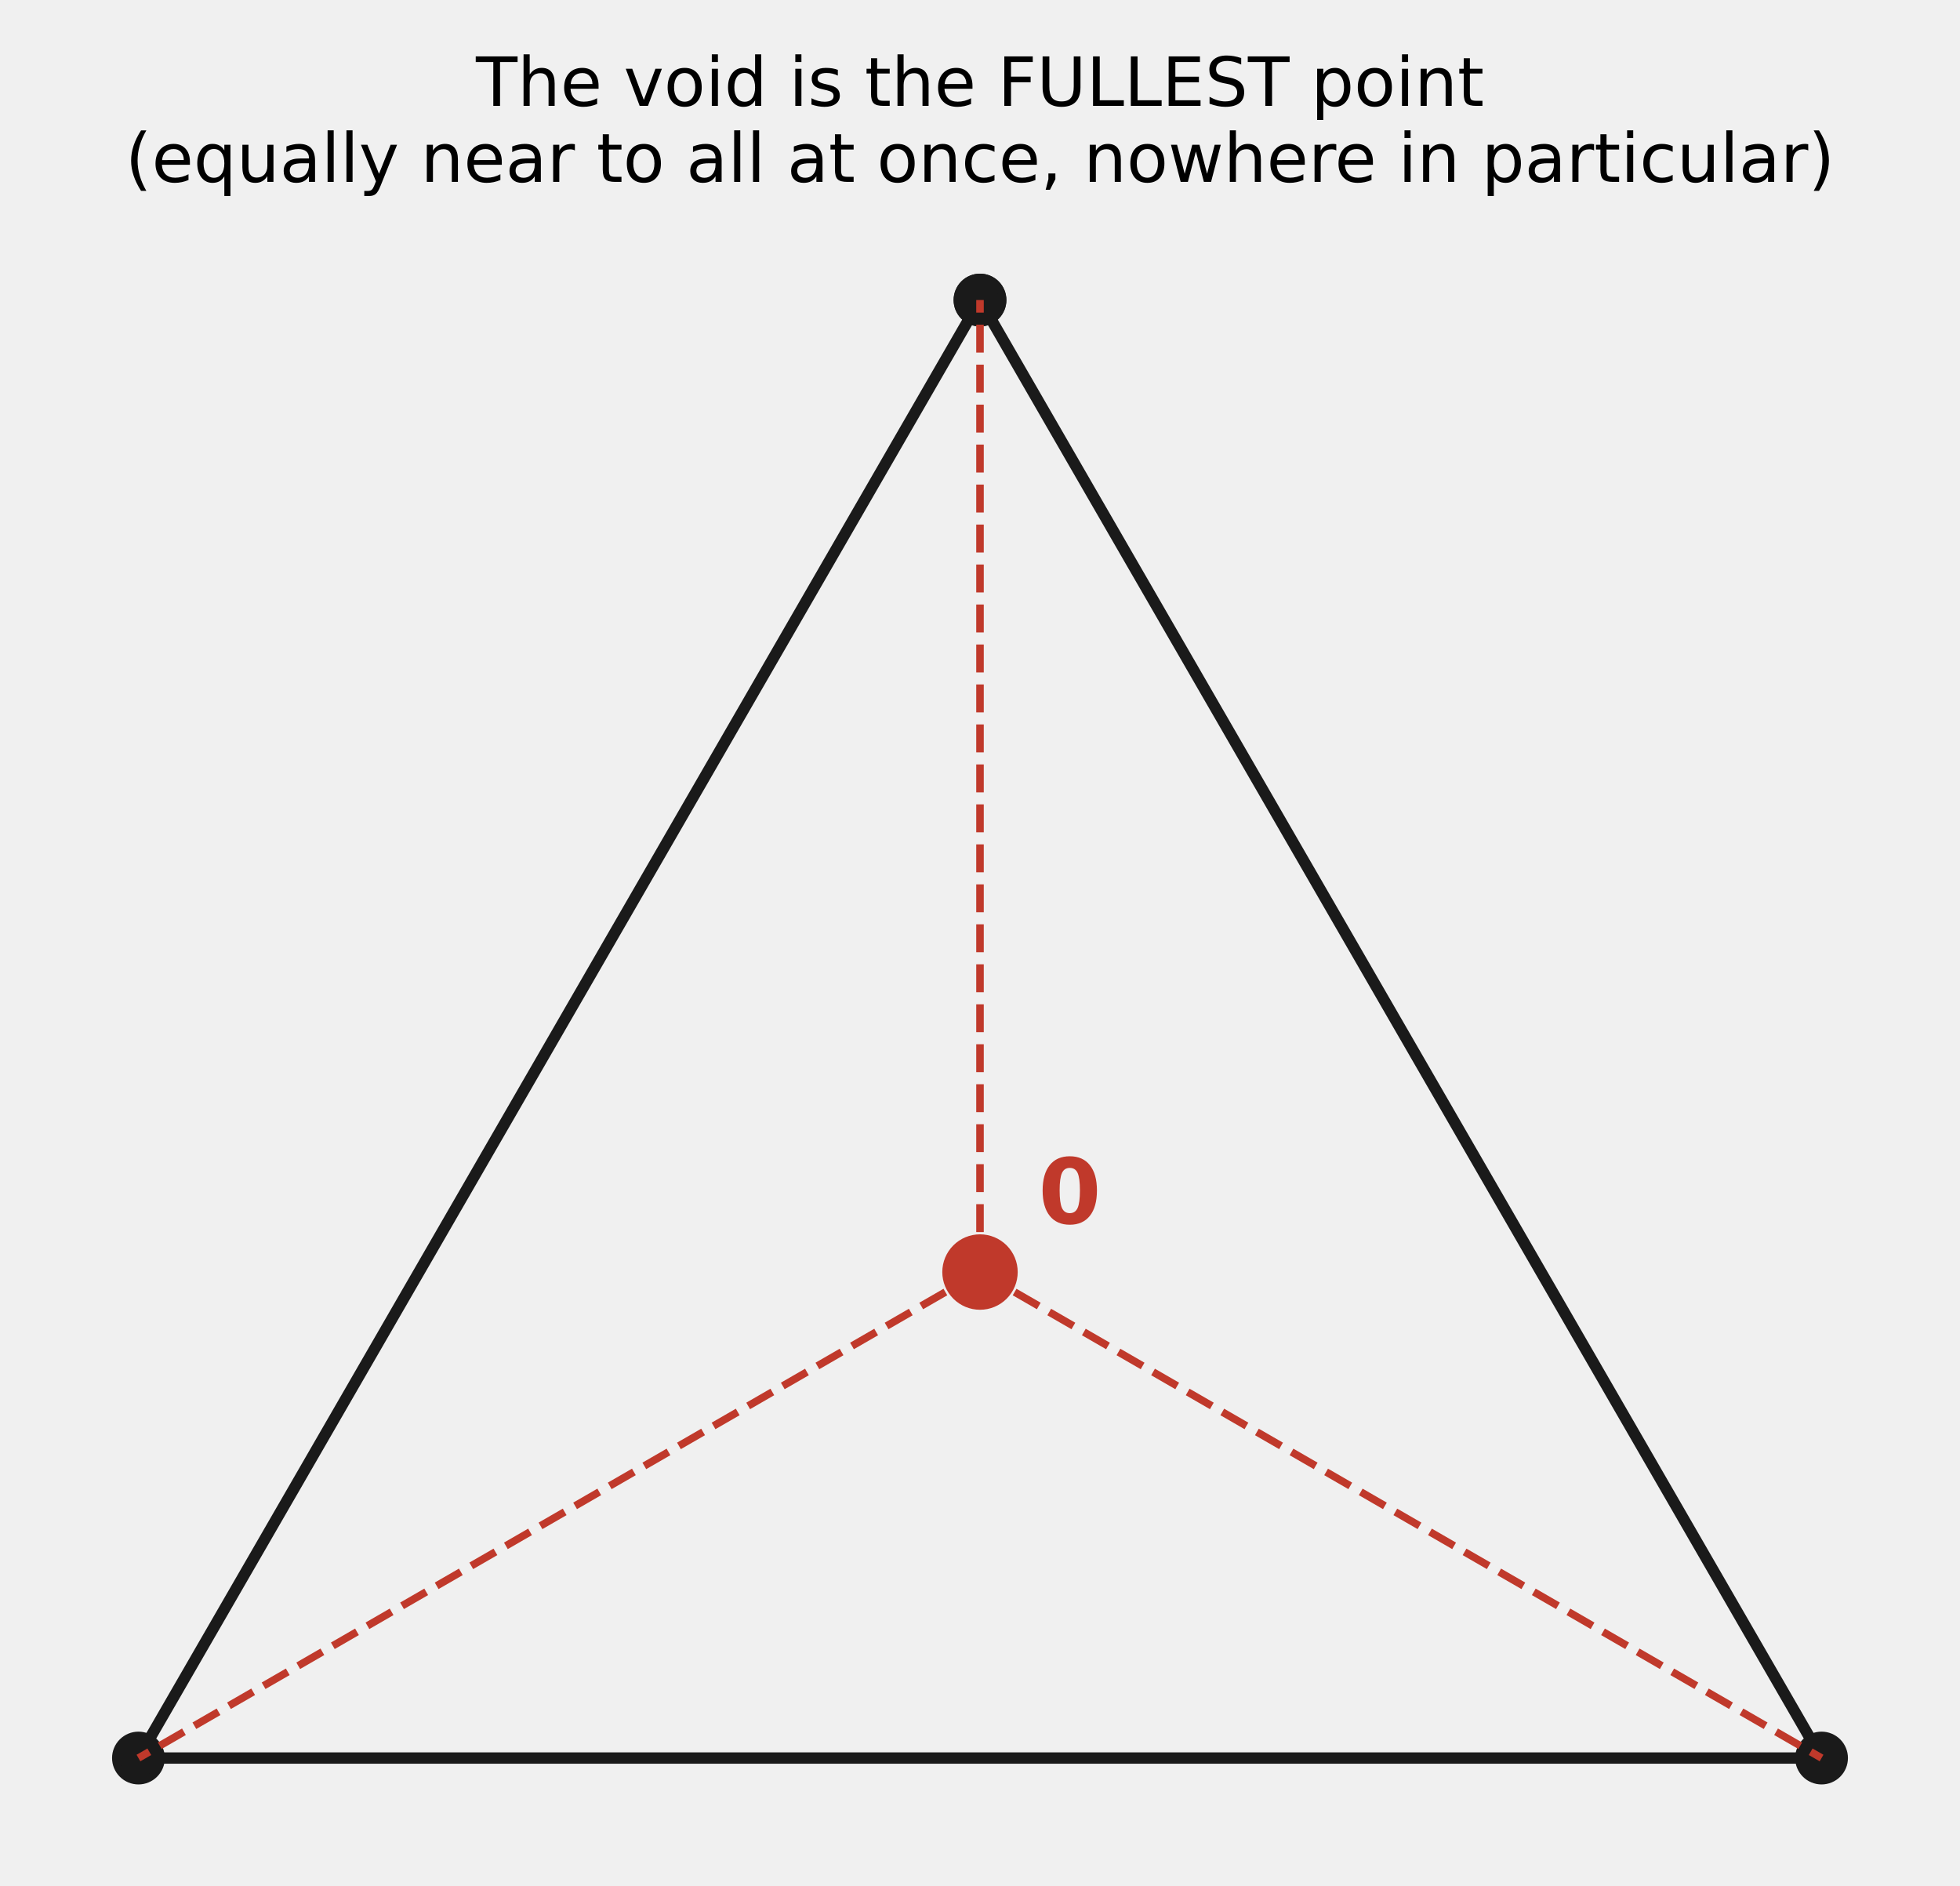
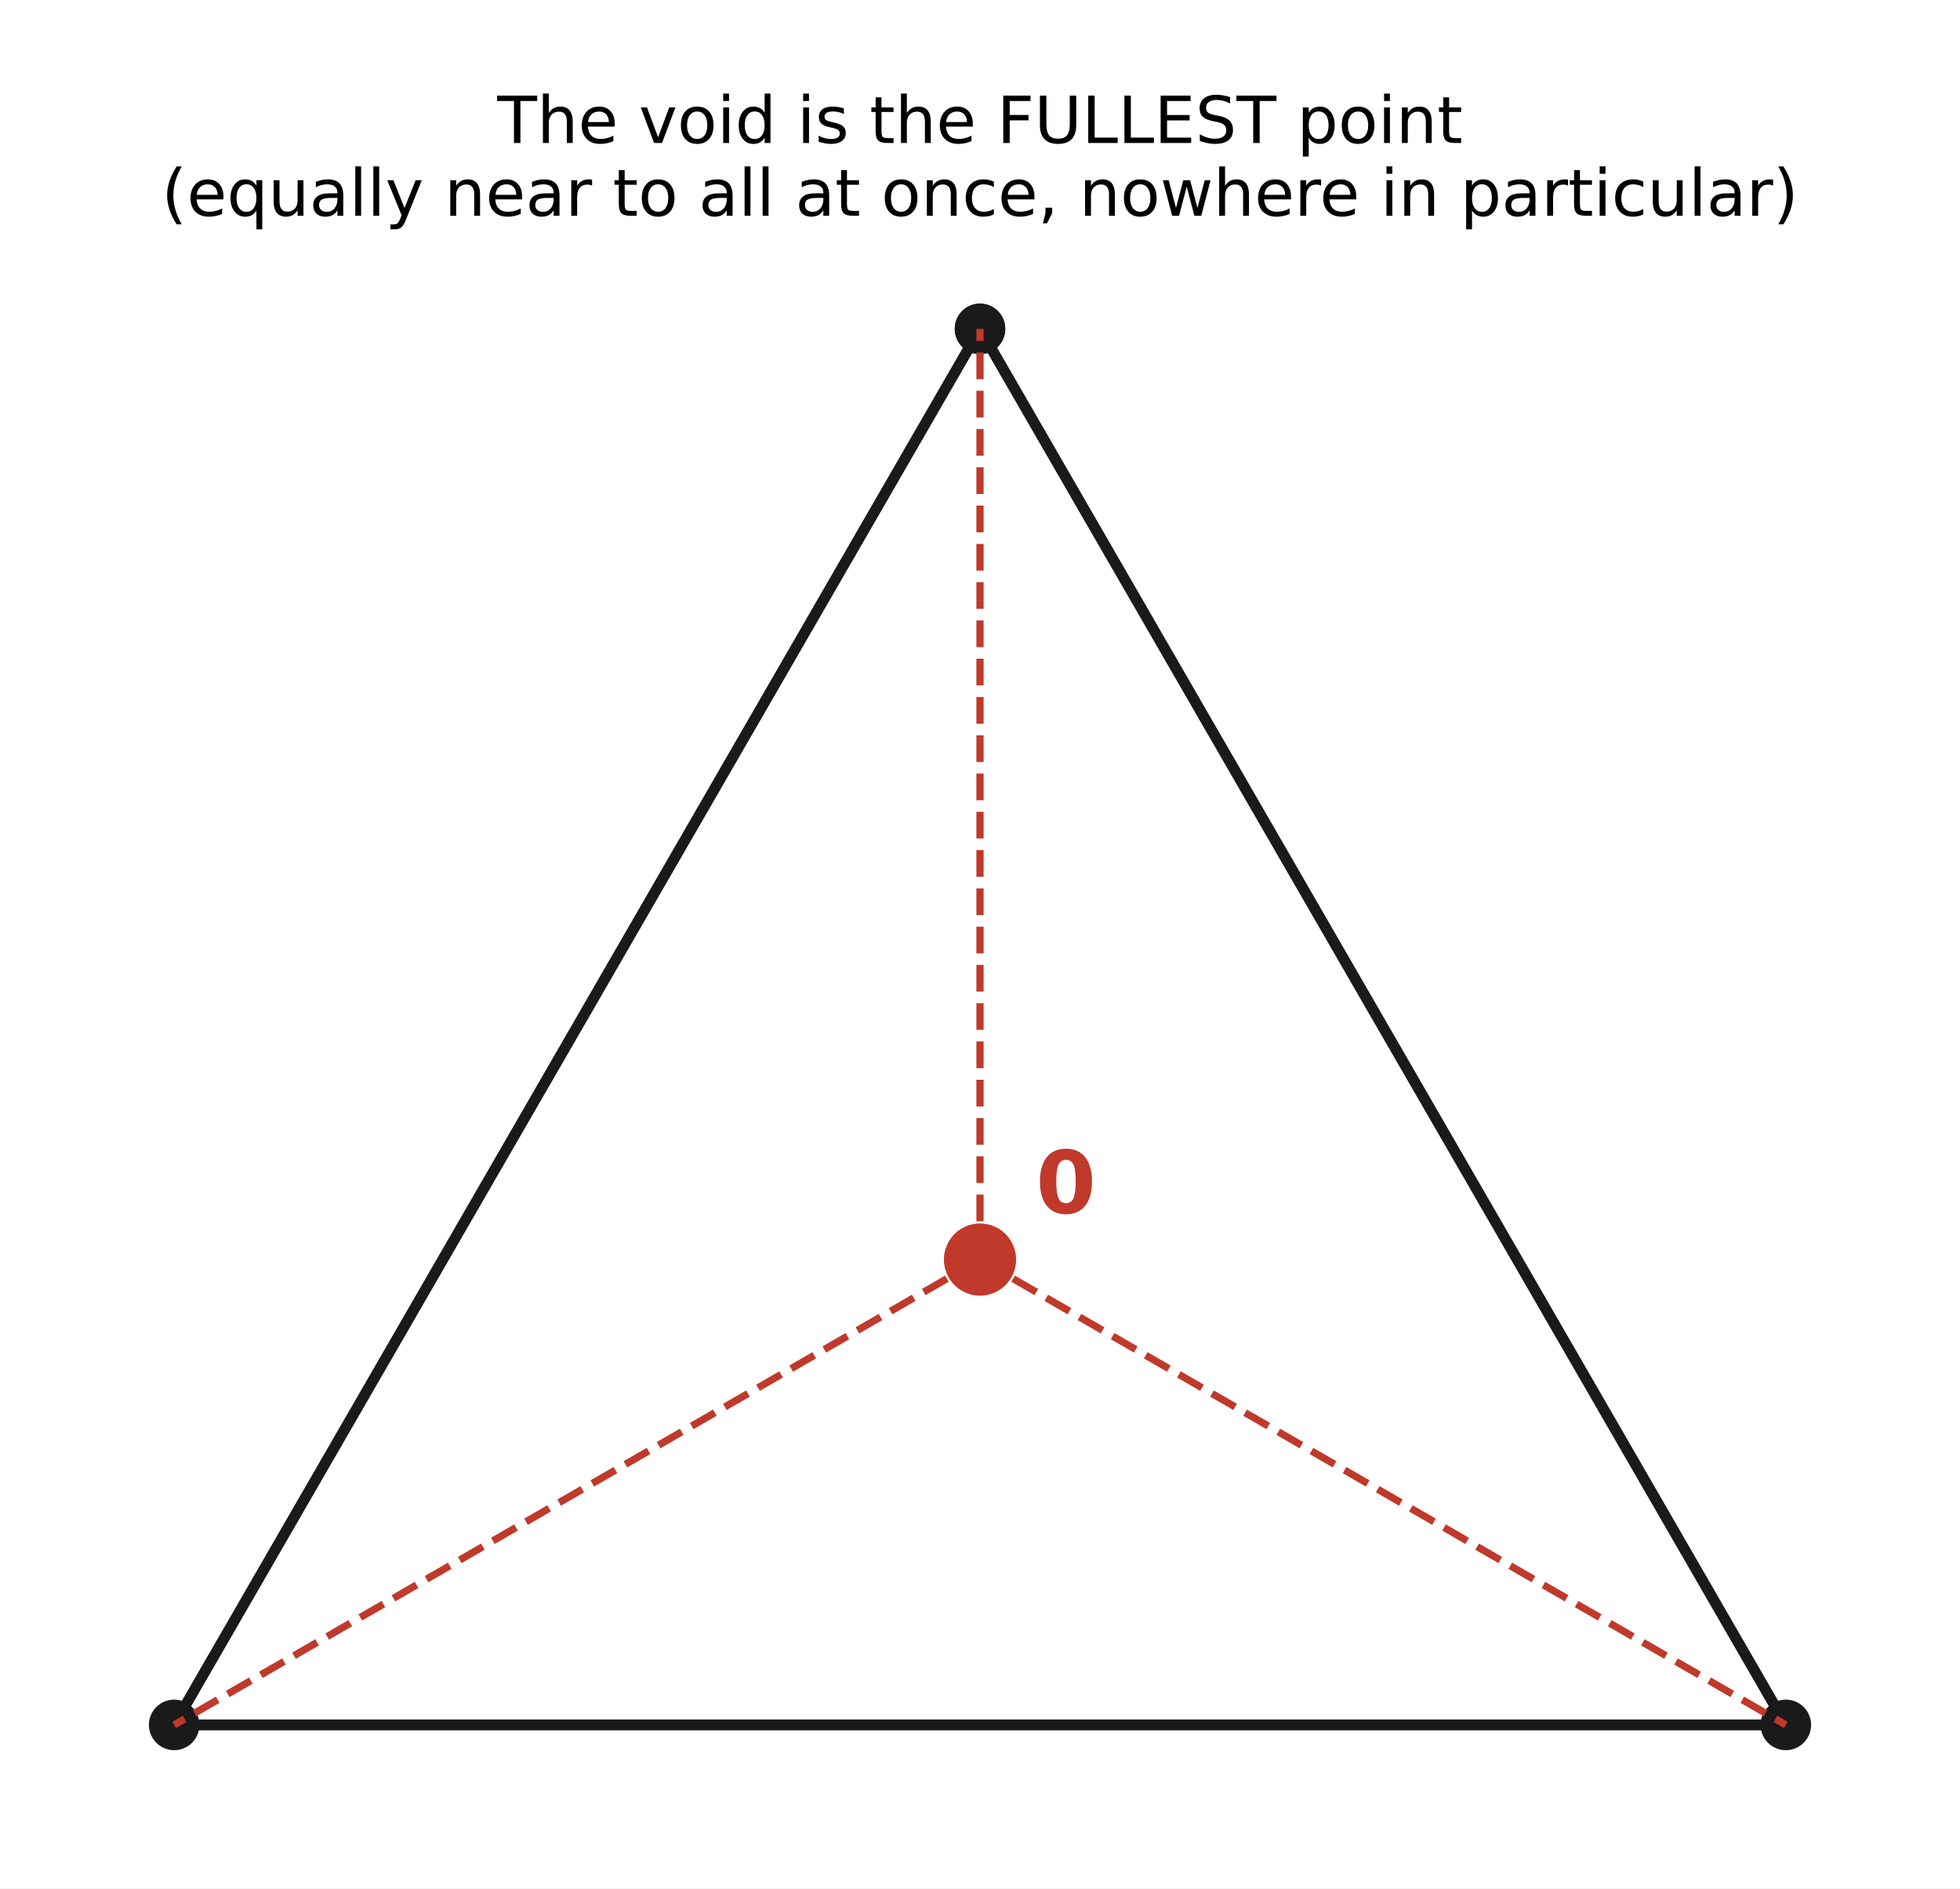
- <svg xmlns="http://www.w3.org/2000/svg" xmlns:xlink="http://www.w3.org/1999/xlink" width="259.92pt" height="249.943pt" viewBox="0 0 259.92 249.943" version="1.1">
+ <svg xmlns="http://www.w3.org/2000/svg" xmlns:xlink="http://www.w3.org/1999/xlink" width="271.44pt" height="261.463pt" viewBox="0 0 271.44 261.463" version="1.1">
  <defs>
    <style type="text/css">*{stroke-linejoin: round; stroke-linecap: butt}</style>
  </defs>
  <g id="figure_1">
    <g id="patch_1">
-       <path d="M -0 249.943  L 259.92 249.943  L 259.92 0  L -0 0  L -0 249.943  z " style="fill: none" />
+       <path d="M 0 261.463  L 271.44 261.463  L 271.44 0  L 0 0  z " style="fill: #ffffff" />
    </g>
    <g id="axes_1">
      <g id="line2d_1">
-         <path d="M 129.96 39.781  L 18.36 233.078  L 241.56 233.078  L 129.96 39.781  " clip-path="url(#p2d54cb0320)" style="fill: none; stroke: #1a1a1a; stroke-width: 1.5; stroke-linecap: square" />
+         <path d="M 135.72 45.541  L 24.12 238.838  L 247.32 238.838  L 135.72 45.541  " clip-path="url(#p2474e645f0)" style="fill: none; stroke: #1a1a1a; stroke-width: 1.5; stroke-linecap: square" />
        <defs>
-           <path id="m1feff6693c" d="M 0 3  C 0.796 3 1.559 2.684 2.121 2.121  C 2.684 1.559 3 0.796 3 0  C 3 -0.796 2.684 -1.559 2.121 -2.121  C 1.559 -2.684 0.796 -3 0 -3  C -0.796 -3 -1.559 -2.684 -2.121 -2.121  C -2.684 -1.559 -3 -0.796 -3 0  C -3 0.796 -2.684 1.559 -2.121 2.121  C -1.559 2.684 -0.796 3 0 3  z " style="stroke: #1a1a1a" />
+           <path id="m58854d7e94" d="M 0 3  C 0.796 3 1.559 2.684 2.121 2.121  C 2.684 1.559 3 0.796 3 0  C 3 -0.796 2.684 -1.559 2.121 -2.121  C 1.559 -2.684 0.796 -3 0 -3  C -0.796 -3 -1.559 -2.684 -2.121 -2.121  C -2.684 -1.559 -3 -0.796 -3 0  C -3 0.796 -2.684 1.559 -2.121 2.121  C -1.559 2.684 -0.796 3 0 3  z " style="stroke: #1a1a1a" />
        </defs>
-         <g clip-path="url(#p2d54cb0320)">
-           <use xlink:href="#m1feff6693c" x="129.96" y="39.781" style="fill: #1a1a1a; stroke: #1a1a1a" />
-           <use xlink:href="#m1feff6693c" x="18.36" y="233.078" style="fill: #1a1a1a; stroke: #1a1a1a" />
-           <use xlink:href="#m1feff6693c" x="241.56" y="233.078" style="fill: #1a1a1a; stroke: #1a1a1a" />
-           <use xlink:href="#m1feff6693c" x="129.96" y="39.781" style="fill: #1a1a1a; stroke: #1a1a1a" />
+         <g clip-path="url(#p2474e645f0)">
+           <use xlink:href="#m58854d7e94" x="135.72" y="45.541" style="fill: #1a1a1a; stroke: #1a1a1a" />
+           <use xlink:href="#m58854d7e94" x="24.12" y="238.838" style="fill: #1a1a1a; stroke: #1a1a1a" />
+           <use xlink:href="#m58854d7e94" x="247.32" y="238.838" style="fill: #1a1a1a; stroke: #1a1a1a" />
+           <use xlink:href="#m58854d7e94" x="135.72" y="45.541" style="fill: #1a1a1a; stroke: #1a1a1a" />
        </g>
      </g>
      <g id="line2d_2">
-         <path d="M 129.96 168.646  L 129.96 39.781  " clip-path="url(#p2d54cb0320)" style="fill: none; stroke-dasharray: 3.7,1.6; stroke-dashoffset: 0; stroke: #c0392b" />
+         <path d="M 135.72 174.406  L 135.72 45.541  " clip-path="url(#p2474e645f0)" style="fill: none; stroke-dasharray: 3.7,1.6; stroke-dashoffset: 0; stroke: #c0392b" />
      </g>
      <g id="line2d_3">
-         <path d="M 129.96 168.646  L 18.36 233.078  " clip-path="url(#p2d54cb0320)" style="fill: none; stroke-dasharray: 3.7,1.6; stroke-dashoffset: 0; stroke: #c0392b" />
+         <path d="M 135.72 174.406  L 24.12 238.838  " clip-path="url(#p2474e645f0)" style="fill: none; stroke-dasharray: 3.7,1.6; stroke-dashoffset: 0; stroke: #c0392b" />
      </g>
      <g id="line2d_4">
-         <path d="M 129.96 168.646  L 241.56 233.078  " clip-path="url(#p2d54cb0320)" style="fill: none; stroke-dasharray: 3.7,1.6; stroke-dashoffset: 0; stroke: #c0392b" />
+         <path d="M 135.72 174.406  L 247.32 238.838  " clip-path="url(#p2474e645f0)" style="fill: none; stroke-dasharray: 3.7,1.6; stroke-dashoffset: 0; stroke: #c0392b" />
      </g>
      <g id="line2d_5">
        <defs>
-           <path id="m1476803489" d="M 0 4.5  C 1.193 4.5 2.338 4.026 3.182 3.182  C 4.026 2.338 4.5 1.193 4.5 0  C 4.5 -1.193 4.026 -2.338 3.182 -3.182  C 2.338 -4.026 1.193 -4.5 0 -4.5  C -1.193 -4.5 -2.338 -4.026 -3.182 -3.182  C -4.026 -2.338 -4.5 -1.193 -4.5 0  C -4.5 1.193 -4.026 2.338 -3.182 3.182  C -2.338 4.026 -1.193 4.5 0 4.5  z " style="stroke: #c0392b" />
+           <path id="mf4deea76c5" d="M 0 4.5  C 1.193 4.5 2.338 4.026 3.182 3.182  C 4.026 2.338 4.5 1.193 4.5 0  C 4.5 -1.193 4.026 -2.338 3.182 -3.182  C 2.338 -4.026 1.193 -4.5 0 -4.5  C -1.193 -4.5 -2.338 -4.026 -3.182 -3.182  C -4.026 -2.338 -4.5 -1.193 -4.5 0  C -4.5 1.193 -4.026 2.338 -3.182 3.182  C -2.338 4.026 -1.193 4.5 0 4.5  z " style="stroke: #c0392b" />
        </defs>
-         <g clip-path="url(#p2d54cb0320)">
-           <use xlink:href="#m1476803489" x="129.96" y="168.646" style="fill: #c0392b; stroke: #c0392b" />
+         <g clip-path="url(#p2474e645f0)">
+           <use xlink:href="#mf4deea76c5" x="135.72" y="174.406" style="fill: #c0392b; stroke: #c0392b" />
        </g>
      </g>
      <g id="text_1">
-         <g style="fill: #c0392b" transform="translate(137.6919 162.2028) scale(0.12 -0.12)">
+         <g style="fill: #c0392b" transform="translate(143.4519 167.9628) scale(0.12 -0.12)">
          <defs>
            <path id="DejaVuSans-Bold-30" d="M 2944 2338  Q 2944 3213 2780 3570  Q 2616 3928 2228 3928  Q 1841 3928 1675 3570  Q 1509 3213 1509 2338  Q 1509 1453 1675 1090  Q 1841 728 2228 728  Q 2613 728 2778 1090  Q 2944 1453 2944 2338  z M 4147 2328  Q 4147 1169 3647 539  Q 3147 -91 2228 -91  Q 1306 -91 806 539  Q 306 1169 306 2328  Q 306 3491 806 4120  Q 1306 4750 2228 4750  Q 3147 4750 3647 4120  Q 4147 3491 4147 2328  z " transform="scale(0.015625)" />
          </defs>
          <use xlink:href="#DejaVuSans-Bold-30" />
        </g>
      </g>
      <g id="text_2">
-         <g transform="translate(63.11531 14.03859) scale(0.09 -0.09)">
+         <g transform="translate(68.87531 19.79859) scale(0.09 -0.09)">
          <defs>
            <path id="DejaVuSans-54" d="M -19 4666  L 3928 4666  L 3928 4134  L 2272 4134  L 2272 0  L 1638 0  L 1638 4134  L -19 4134  L -19 4666  z " transform="scale(0.015625)" />
            <path id="DejaVuSans-68" d="M 3513 2113  L 3513 0  L 2938 0  L 2938 2094  Q 2938 2591 2744 2837  Q 2550 3084 2163 3084  Q 1697 3084 1428 2787  Q 1159 2491 1159 1978  L 1159 0  L 581 0  L 581 4863  L 1159 4863  L 1159 2956  Q 1366 3272 1645 3428  Q 1925 3584 2291 3584  Q 2894 3584 3203 3211  Q 3513 2838 3513 2113  z " transform="scale(0.015625)" />
            <path id="DejaVuSans-65" d="M 3597 1894  L 3597 1613  L 953 1613  Q 991 1019 1311 708  Q 1631 397 2203 397  Q 2534 397 2845 478  Q 3156 559 3463 722  L 3463 178  Q 3153 47 2828 -22  Q 2503 -91 2169 -91  Q 1331 -91 842 396  Q 353 884 353 1716  Q 353 2575 817 3079  Q 1281 3584 2069 3584  Q 2775 3584 3186 3129  Q 3597 2675 3597 1894  z M 3022 2063  Q 3016 2534 2758 2815  Q 2500 3097 2075 3097  Q 1594 3097 1305 2825  Q 1016 2553 972 2059  L 3022 2063  z " transform="scale(0.015625)" />
            <path id="DejaVuSans-20" transform="scale(0.015625)" />
            <path id="DejaVuSans-76" d="M 191 3500  L 800 3500  L 1894 563  L 2988 3500  L 3597 3500  L 2284 0  L 1503 0  L 191 3500  z " transform="scale(0.015625)" />
            <path id="DejaVuSans-6f" d="M 1959 3097  Q 1497 3097 1228 2736  Q 959 2375 959 1747  Q 959 1119 1226 758  Q 1494 397 1959 397  Q 2419 397 2687 759  Q 2956 1122 2956 1747  Q 2956 2369 2687 2733  Q 2419 3097 1959 3097  z M 1959 3584  Q 2709 3584 3137 3096  Q 3566 2609 3566 1747  Q 3566 888 3137 398  Q 2709 -91 1959 -91  Q 1206 -91 779 398  Q 353 888 353 1747  Q 353 2609 779 3096  Q 1206 3584 1959 3584  z " transform="scale(0.015625)" />
            <path id="DejaVuSans-69" d="M 603 3500  L 1178 3500  L 1178 0  L 603 0  L 603 3500  z M 603 4863  L 1178 4863  L 1178 4134  L 603 4134  L 603 4863  z " transform="scale(0.015625)" />
            <path id="DejaVuSans-64" d="M 2906 2969  L 2906 4863  L 3481 4863  L 3481 0  L 2906 0  L 2906 525  Q 2725 213 2448 61  Q 2172 -91 1784 -91  Q 1150 -91 751 415  Q 353 922 353 1747  Q 353 2572 751 3078  Q 1150 3584 1784 3584  Q 2172 3584 2448 3432  Q 2725 3281 2906 2969  z M 947 1747  Q 947 1113 1208 752  Q 1469 391 1925 391  Q 2381 391 2643 752  Q 2906 1113 2906 1747  Q 2906 2381 2643 2742  Q 2381 3103 1925 3103  Q 1469 3103 1208 2742  Q 947 2381 947 1747  z " transform="scale(0.015625)" />
            <path id="DejaVuSans-73" d="M 2834 3397  L 2834 2853  Q 2591 2978 2328 3040  Q 2066 3103 1784 3103  Q 1356 3103 1142 2972  Q 928 2841 928 2578  Q 928 2378 1081 2264  Q 1234 2150 1697 2047  L 1894 2003  Q 2506 1872 2764 1633  Q 3022 1394 3022 966  Q 3022 478 2636 193  Q 2250 -91 1575 -91  Q 1294 -91 989 -36  Q 684 19 347 128  L 347 722  Q 666 556 975 473  Q 1284 391 1588 391  Q 1994 391 2212 530  Q 2431 669 2431 922  Q 2431 1156 2273 1281  Q 2116 1406 1581 1522  L 1381 1569  Q 847 1681 609 1914  Q 372 2147 372 2553  Q 372 3047 722 3315  Q 1072 3584 1716 3584  Q 2034 3584 2315 3537  Q 2597 3491 2834 3397  z " transform="scale(0.015625)" />
            <path id="DejaVuSans-74" d="M 1172 4494  L 1172 3500  L 2356 3500  L 2356 3053  L 1172 3053  L 1172 1153  Q 1172 725 1289 603  Q 1406 481 1766 481  L 2356 481  L 2356 0  L 1766 0  Q 1100 0 847 248  Q 594 497 594 1153  L 594 3053  L 172 3053  L 172 3500  L 594 3500  L 594 4494  L 1172 4494  z " transform="scale(0.015625)" />
            <path id="DejaVuSans-46" d="M 628 4666  L 3309 4666  L 3309 4134  L 1259 4134  L 1259 2759  L 3109 2759  L 3109 2228  L 1259 2228  L 1259 0  L 628 0  L 628 4666  z " transform="scale(0.015625)" />
            <path id="DejaVuSans-55" d="M 556 4666  L 1191 4666  L 1191 1831  Q 1191 1081 1462 751  Q 1734 422 2344 422  Q 2950 422 3222 751  Q 3494 1081 3494 1831  L 3494 4666  L 4128 4666  L 4128 1753  Q 4128 841 3676 375  Q 3225 -91 2344 -91  Q 1459 -91 1007 375  Q 556 841 556 1753  L 556 4666  z " transform="scale(0.015625)" />
            <path id="DejaVuSans-4c" d="M 628 4666  L 1259 4666  L 1259 531  L 3531 531  L 3531 0  L 628 0  L 628 4666  z " transform="scale(0.015625)" />
            <path id="DejaVuSans-45" d="M 628 4666  L 3578 4666  L 3578 4134  L 1259 4134  L 1259 2753  L 3481 2753  L 3481 2222  L 1259 2222  L 1259 531  L 3634 531  L 3634 0  L 628 0  L 628 4666  z " transform="scale(0.015625)" />
            <path id="DejaVuSans-53" d="M 3425 4513  L 3425 3897  Q 3066 4069 2747 4153  Q 2428 4238 2131 4238  Q 1616 4238 1336 4038  Q 1056 3838 1056 3469  Q 1056 3159 1242 3001  Q 1428 2844 1947 2747  L 2328 2669  Q 3034 2534 3370 2195  Q 3706 1856 3706 1288  Q 3706 609 3251 259  Q 2797 -91 1919 -91  Q 1588 -91 1214 -16  Q 841 59 441 206  L 441 856  Q 825 641 1194 531  Q 1563 422 1919 422  Q 2459 422 2753 634  Q 3047 847 3047 1241  Q 3047 1584 2836 1778  Q 2625 1972 2144 2069  L 1759 2144  Q 1053 2284 737 2584  Q 422 2884 422 3419  Q 422 4038 858 4394  Q 1294 4750 2059 4750  Q 2388 4750 2728 4690  Q 3069 4631 3425 4513  z " transform="scale(0.015625)" />
            <path id="DejaVuSans-70" d="M 1159 525  L 1159 -1331  L 581 -1331  L 581 3500  L 1159 3500  L 1159 2969  Q 1341 3281 1617 3432  Q 1894 3584 2278 3584  Q 2916 3584 3314 3078  Q 3713 2572 3713 1747  Q 3713 922 3314 415  Q 2916 -91 2278 -91  Q 1894 -91 1617 61  Q 1341 213 1159 525  z M 3116 1747  Q 3116 2381 2855 2742  Q 2594 3103 2138 3103  Q 1681 3103 1420 2742  Q 1159 2381 1159 1747  Q 1159 1113 1420 752  Q 1681 391 2138 391  Q 2594 391 2855 752  Q 3116 1113 3116 1747  z " transform="scale(0.015625)" />
            <path id="DejaVuSans-6e" d="M 3513 2113  L 3513 0  L 2938 0  L 2938 2094  Q 2938 2591 2744 2837  Q 2550 3084 2163 3084  Q 1697 3084 1428 2787  Q 1159 2491 1159 1978  L 1159 0  L 581 0  L 581 3500  L 1159 3500  L 1159 2956  Q 1366 3272 1645 3428  Q 1925 3584 2291 3584  Q 2894 3584 3203 3211  Q 3513 2838 3513 2113  z " transform="scale(0.015625)" />
          </defs>
          <use xlink:href="#DejaVuSans-54" />
          <use xlink:href="#DejaVuSans-68" transform="translate(61.08398 0)" />
          <use xlink:href="#DejaVuSans-65" transform="translate(124.4629 0)" />
          <use xlink:href="#DejaVuSans-20" transform="translate(185.9863 0)" />
          <use xlink:href="#DejaVuSans-76" transform="translate(217.7734 0)" />
          <use xlink:href="#DejaVuSans-6f" transform="translate(276.9531 0)" />
          <use xlink:href="#DejaVuSans-69" transform="translate(338.1348 0)" />
          <use xlink:href="#DejaVuSans-64" transform="translate(365.918 0)" />
          <use xlink:href="#DejaVuSans-20" transform="translate(429.3945 0)" />
          <use xlink:href="#DejaVuSans-69" transform="translate(461.1816 0)" />
          <use xlink:href="#DejaVuSans-73" transform="translate(488.9648 0)" />
          <use xlink:href="#DejaVuSans-20" transform="translate(541.0645 0)" />
          <use xlink:href="#DejaVuSans-74" transform="translate(572.8516 0)" />
          <use xlink:href="#DejaVuSans-68" transform="translate(612.0605 0)" />
          <use xlink:href="#DejaVuSans-65" transform="translate(675.4395 0)" />
          <use xlink:href="#DejaVuSans-20" transform="translate(736.9629 0)" />
          <use xlink:href="#DejaVuSans-46" transform="translate(768.75 0)" />
          <use xlink:href="#DejaVuSans-55" transform="translate(826.2695 0)" />
          <use xlink:href="#DejaVuSans-4c" transform="translate(899.4629 0)" />
          <use xlink:href="#DejaVuSans-4c" transform="translate(955.1758 0)" />
          <use xlink:href="#DejaVuSans-45" transform="translate(1010.889 0)" />
          <use xlink:href="#DejaVuSans-53" transform="translate(1074.072 0)" />
          <use xlink:href="#DejaVuSans-54" transform="translate(1137.549 0)" />
          <use xlink:href="#DejaVuSans-20" transform="translate(1198.633 0)" />
          <use xlink:href="#DejaVuSans-70" transform="translate(1230.42 0)" />
          <use xlink:href="#DejaVuSans-6f" transform="translate(1293.896 0)" />
          <use xlink:href="#DejaVuSans-69" transform="translate(1355.078 0)" />
          <use xlink:href="#DejaVuSans-6e" transform="translate(1382.861 0)" />
          <use xlink:href="#DejaVuSans-74" transform="translate(1446.24 0)" />
        </g>
-         <g transform="translate(16.61555 24.11662) scale(0.09 -0.09)">
+         <g transform="translate(22.37555 29.87663) scale(0.09 -0.09)">
          <defs>
            <path id="DejaVuSans-28" d="M 1984 4856  Q 1566 4138 1362 3434  Q 1159 2731 1159 2009  Q 1159 1288 1364 580  Q 1569 -128 1984 -844  L 1484 -844  Q 1016 -109 783 600  Q 550 1309 550 2009  Q 550 2706 781 3412  Q 1013 4119 1484 4856  L 1984 4856  z " transform="scale(0.015625)" />
            <path id="DejaVuSans-71" d="M 947 1747  Q 947 1113 1208 752  Q 1469 391 1925 391  Q 2381 391 2643 752  Q 2906 1113 2906 1747  Q 2906 2381 2643 2742  Q 2381 3103 1925 3103  Q 1469 3103 1208 2742  Q 947 2381 947 1747  z M 2906 525  Q 2725 213 2448 61  Q 2172 -91 1784 -91  Q 1150 -91 751 415  Q 353 922 353 1747  Q 353 2572 751 3078  Q 1150 3584 1784 3584  Q 2172 3584 2448 3432  Q 2725 3281 2906 2969  L 2906 3500  L 3481 3500  L 3481 -1331  L 2906 -1331  L 2906 525  z " transform="scale(0.015625)" />
            <path id="DejaVuSans-75" d="M 544 1381  L 544 3500  L 1119 3500  L 1119 1403  Q 1119 906 1312 657  Q 1506 409 1894 409  Q 2359 409 2629 706  Q 2900 1003 2900 1516  L 2900 3500  L 3475 3500  L 3475 0  L 2900 0  L 2900 538  Q 2691 219 2414 64  Q 2138 -91 1772 -91  Q 1169 -91 856 284  Q 544 659 544 1381  z M 1991 3584  L 1991 3584  z " transform="scale(0.015625)" />
            <path id="DejaVuSans-61" d="M 2194 1759  Q 1497 1759 1228 1600  Q 959 1441 959 1056  Q 959 750 1161 570  Q 1363 391 1709 391  Q 2188 391 2477 730  Q 2766 1069 2766 1631  L 2766 1759  L 2194 1759  z M 3341 1997  L 3341 0  L 2766 0  L 2766 531  Q 2569 213 2275 61  Q 1981 -91 1556 -91  Q 1019 -91 701 211  Q 384 513 384 1019  Q 384 1609 779 1909  Q 1175 2209 1959 2209  L 2766 2209  L 2766 2266  Q 2766 2663 2505 2880  Q 2244 3097 1772 3097  Q 1472 3097 1187 3025  Q 903 2953 641 2809  L 641 3341  Q 956 3463 1253 3523  Q 1550 3584 1831 3584  Q 2591 3584 2966 3190  Q 3341 2797 3341 1997  z " transform="scale(0.015625)" />
            <path id="DejaVuSans-6c" d="M 603 4863  L 1178 4863  L 1178 0  L 603 0  L 603 4863  z " transform="scale(0.015625)" />
            <path id="DejaVuSans-79" d="M 2059 -325  Q 1816 -950 1584 -1140  Q 1353 -1331 966 -1331  L 506 -1331  L 506 -850  L 844 -850  Q 1081 -850 1212 -737  Q 1344 -625 1503 -206  L 1606 56  L 191 3500  L 800 3500  L 1894 763  L 2988 3500  L 3597 3500  L 2059 -325  z " transform="scale(0.015625)" />
            <path id="DejaVuSans-72" d="M 2631 2963  Q 2534 3019 2420 3045  Q 2306 3072 2169 3072  Q 1681 3072 1420 2755  Q 1159 2438 1159 1844  L 1159 0  L 581 0  L 581 3500  L 1159 3500  L 1159 2956  Q 1341 3275 1631 3429  Q 1922 3584 2338 3584  Q 2397 3584 2469 3576  Q 2541 3569 2628 3553  L 2631 2963  z " transform="scale(0.015625)" />
            <path id="DejaVuSans-63" d="M 3122 3366  L 3122 2828  Q 2878 2963 2633 3030  Q 2388 3097 2138 3097  Q 1578 3097 1268 2742  Q 959 2388 959 1747  Q 959 1106 1268 751  Q 1578 397 2138 397  Q 2388 397 2633 464  Q 2878 531 3122 666  L 3122 134  Q 2881 22 2623 -34  Q 2366 -91 2075 -91  Q 1284 -91 818 406  Q 353 903 353 1747  Q 353 2603 823 3093  Q 1294 3584 2113 3584  Q 2378 3584 2631 3529  Q 2884 3475 3122 3366  z " transform="scale(0.015625)" />
            <path id="DejaVuSans-2c" d="M 750 794  L 1409 794  L 1409 256  L 897 -744  L 494 -744  L 750 256  L 750 794  z " transform="scale(0.015625)" />
            <path id="DejaVuSans-77" d="M 269 3500  L 844 3500  L 1563 769  L 2278 3500  L 2956 3500  L 3675 769  L 4391 3500  L 4966 3500  L 4050 0  L 3372 0  L 2619 2869  L 1863 0  L 1184 0  L 269 3500  z " transform="scale(0.015625)" />
            <path id="DejaVuSans-29" d="M 513 4856  L 1013 4856  Q 1481 4119 1714 3412  Q 1947 2706 1947 2009  Q 1947 1309 1714 600  Q 1481 -109 1013 -844  L 513 -844  Q 928 -128 1133 580  Q 1338 1288 1338 2009  Q 1338 2731 1133 3434  Q 928 4138 513 4856  z " transform="scale(0.015625)" />
          </defs>
          <use xlink:href="#DejaVuSans-28" />
          <use xlink:href="#DejaVuSans-65" transform="translate(39.01367 0)" />
          <use xlink:href="#DejaVuSans-71" transform="translate(100.5371 0)" />
          <use xlink:href="#DejaVuSans-75" transform="translate(164.0137 0)" />
          <use xlink:href="#DejaVuSans-61" transform="translate(227.3926 0)" />
          <use xlink:href="#DejaVuSans-6c" transform="translate(288.6719 0)" />
          <use xlink:href="#DejaVuSans-6c" transform="translate(316.4551 0)" />
          <use xlink:href="#DejaVuSans-79" transform="translate(344.2383 0)" />
          <use xlink:href="#DejaVuSans-20" transform="translate(403.418 0)" />
          <use xlink:href="#DejaVuSans-6e" transform="translate(435.2051 0)" />
          <use xlink:href="#DejaVuSans-65" transform="translate(498.584 0)" />
          <use xlink:href="#DejaVuSans-61" transform="translate(560.1074 0)" />
          <use xlink:href="#DejaVuSans-72" transform="translate(621.3867 0)" />
          <use xlink:href="#DejaVuSans-20" transform="translate(662.5 0)" />
          <use xlink:href="#DejaVuSans-74" transform="translate(694.2871 0)" />
          <use xlink:href="#DejaVuSans-6f" transform="translate(733.4961 0)" />
          <use xlink:href="#DejaVuSans-20" transform="translate(794.6777 0)" />
          <use xlink:href="#DejaVuSans-61" transform="translate(826.4648 0)" />
          <use xlink:href="#DejaVuSans-6c" transform="translate(887.7441 0)" />
          <use xlink:href="#DejaVuSans-6c" transform="translate(915.5273 0)" />
          <use xlink:href="#DejaVuSans-20" transform="translate(943.3105 0)" />
          <use xlink:href="#DejaVuSans-61" transform="translate(975.0977 0)" />
          <use xlink:href="#DejaVuSans-74" transform="translate(1036.377 0)" />
          <use xlink:href="#DejaVuSans-20" transform="translate(1075.586 0)" />
          <use xlink:href="#DejaVuSans-6f" transform="translate(1107.373 0)" />
          <use xlink:href="#DejaVuSans-6e" transform="translate(1168.555 0)" />
          <use xlink:href="#DejaVuSans-63" transform="translate(1231.934 0)" />
          <use xlink:href="#DejaVuSans-65" transform="translate(1286.914 0)" />
          <use xlink:href="#DejaVuSans-2c" transform="translate(1348.438 0)" />
          <use xlink:href="#DejaVuSans-20" transform="translate(1380.225 0)" />
          <use xlink:href="#DejaVuSans-6e" transform="translate(1412.012 0)" />
          <use xlink:href="#DejaVuSans-6f" transform="translate(1475.391 0)" />
          <use xlink:href="#DejaVuSans-77" transform="translate(1536.572 0)" />
          <use xlink:href="#DejaVuSans-68" transform="translate(1618.359 0)" />
          <use xlink:href="#DejaVuSans-65" transform="translate(1681.738 0)" />
          <use xlink:href="#DejaVuSans-72" transform="translate(1743.262 0)" />
          <use xlink:href="#DejaVuSans-65" transform="translate(1782.125 0)" />
          <use xlink:href="#DejaVuSans-20" transform="translate(1843.648 0)" />
          <use xlink:href="#DejaVuSans-69" transform="translate(1875.436 0)" />
          <use xlink:href="#DejaVuSans-6e" transform="translate(1903.219 0)" />
          <use xlink:href="#DejaVuSans-20" transform="translate(1966.598 0)" />
          <use xlink:href="#DejaVuSans-70" transform="translate(1998.385 0)" />
          <use xlink:href="#DejaVuSans-61" transform="translate(2061.861 0)" />
          <use xlink:href="#DejaVuSans-72" transform="translate(2123.141 0)" />
          <use xlink:href="#DejaVuSans-74" transform="translate(2164.254 0)" />
          <use xlink:href="#DejaVuSans-69" transform="translate(2203.463 0)" />
          <use xlink:href="#DejaVuSans-63" transform="translate(2231.246 0)" />
          <use xlink:href="#DejaVuSans-75" transform="translate(2286.227 0)" />
          <use xlink:href="#DejaVuSans-6c" transform="translate(2349.605 0)" />
          <use xlink:href="#DejaVuSans-61" transform="translate(2377.389 0)" />
          <use xlink:href="#DejaVuSans-72" transform="translate(2438.668 0)" />
          <use xlink:href="#DejaVuSans-29" transform="translate(2479.781 0)" />
        </g>
      </g>
    </g>
  </g>
  <defs>
-     <clipPath id="p2d54cb0320">
-       <rect x="7.2" y="30.117" width="245.52" height="212.627" />
+     <clipPath id="p2474e645f0">
+       <rect x="12.96" y="35.877" width="245.52" height="212.627" />
    </clipPath>
  </defs>
</svg>
